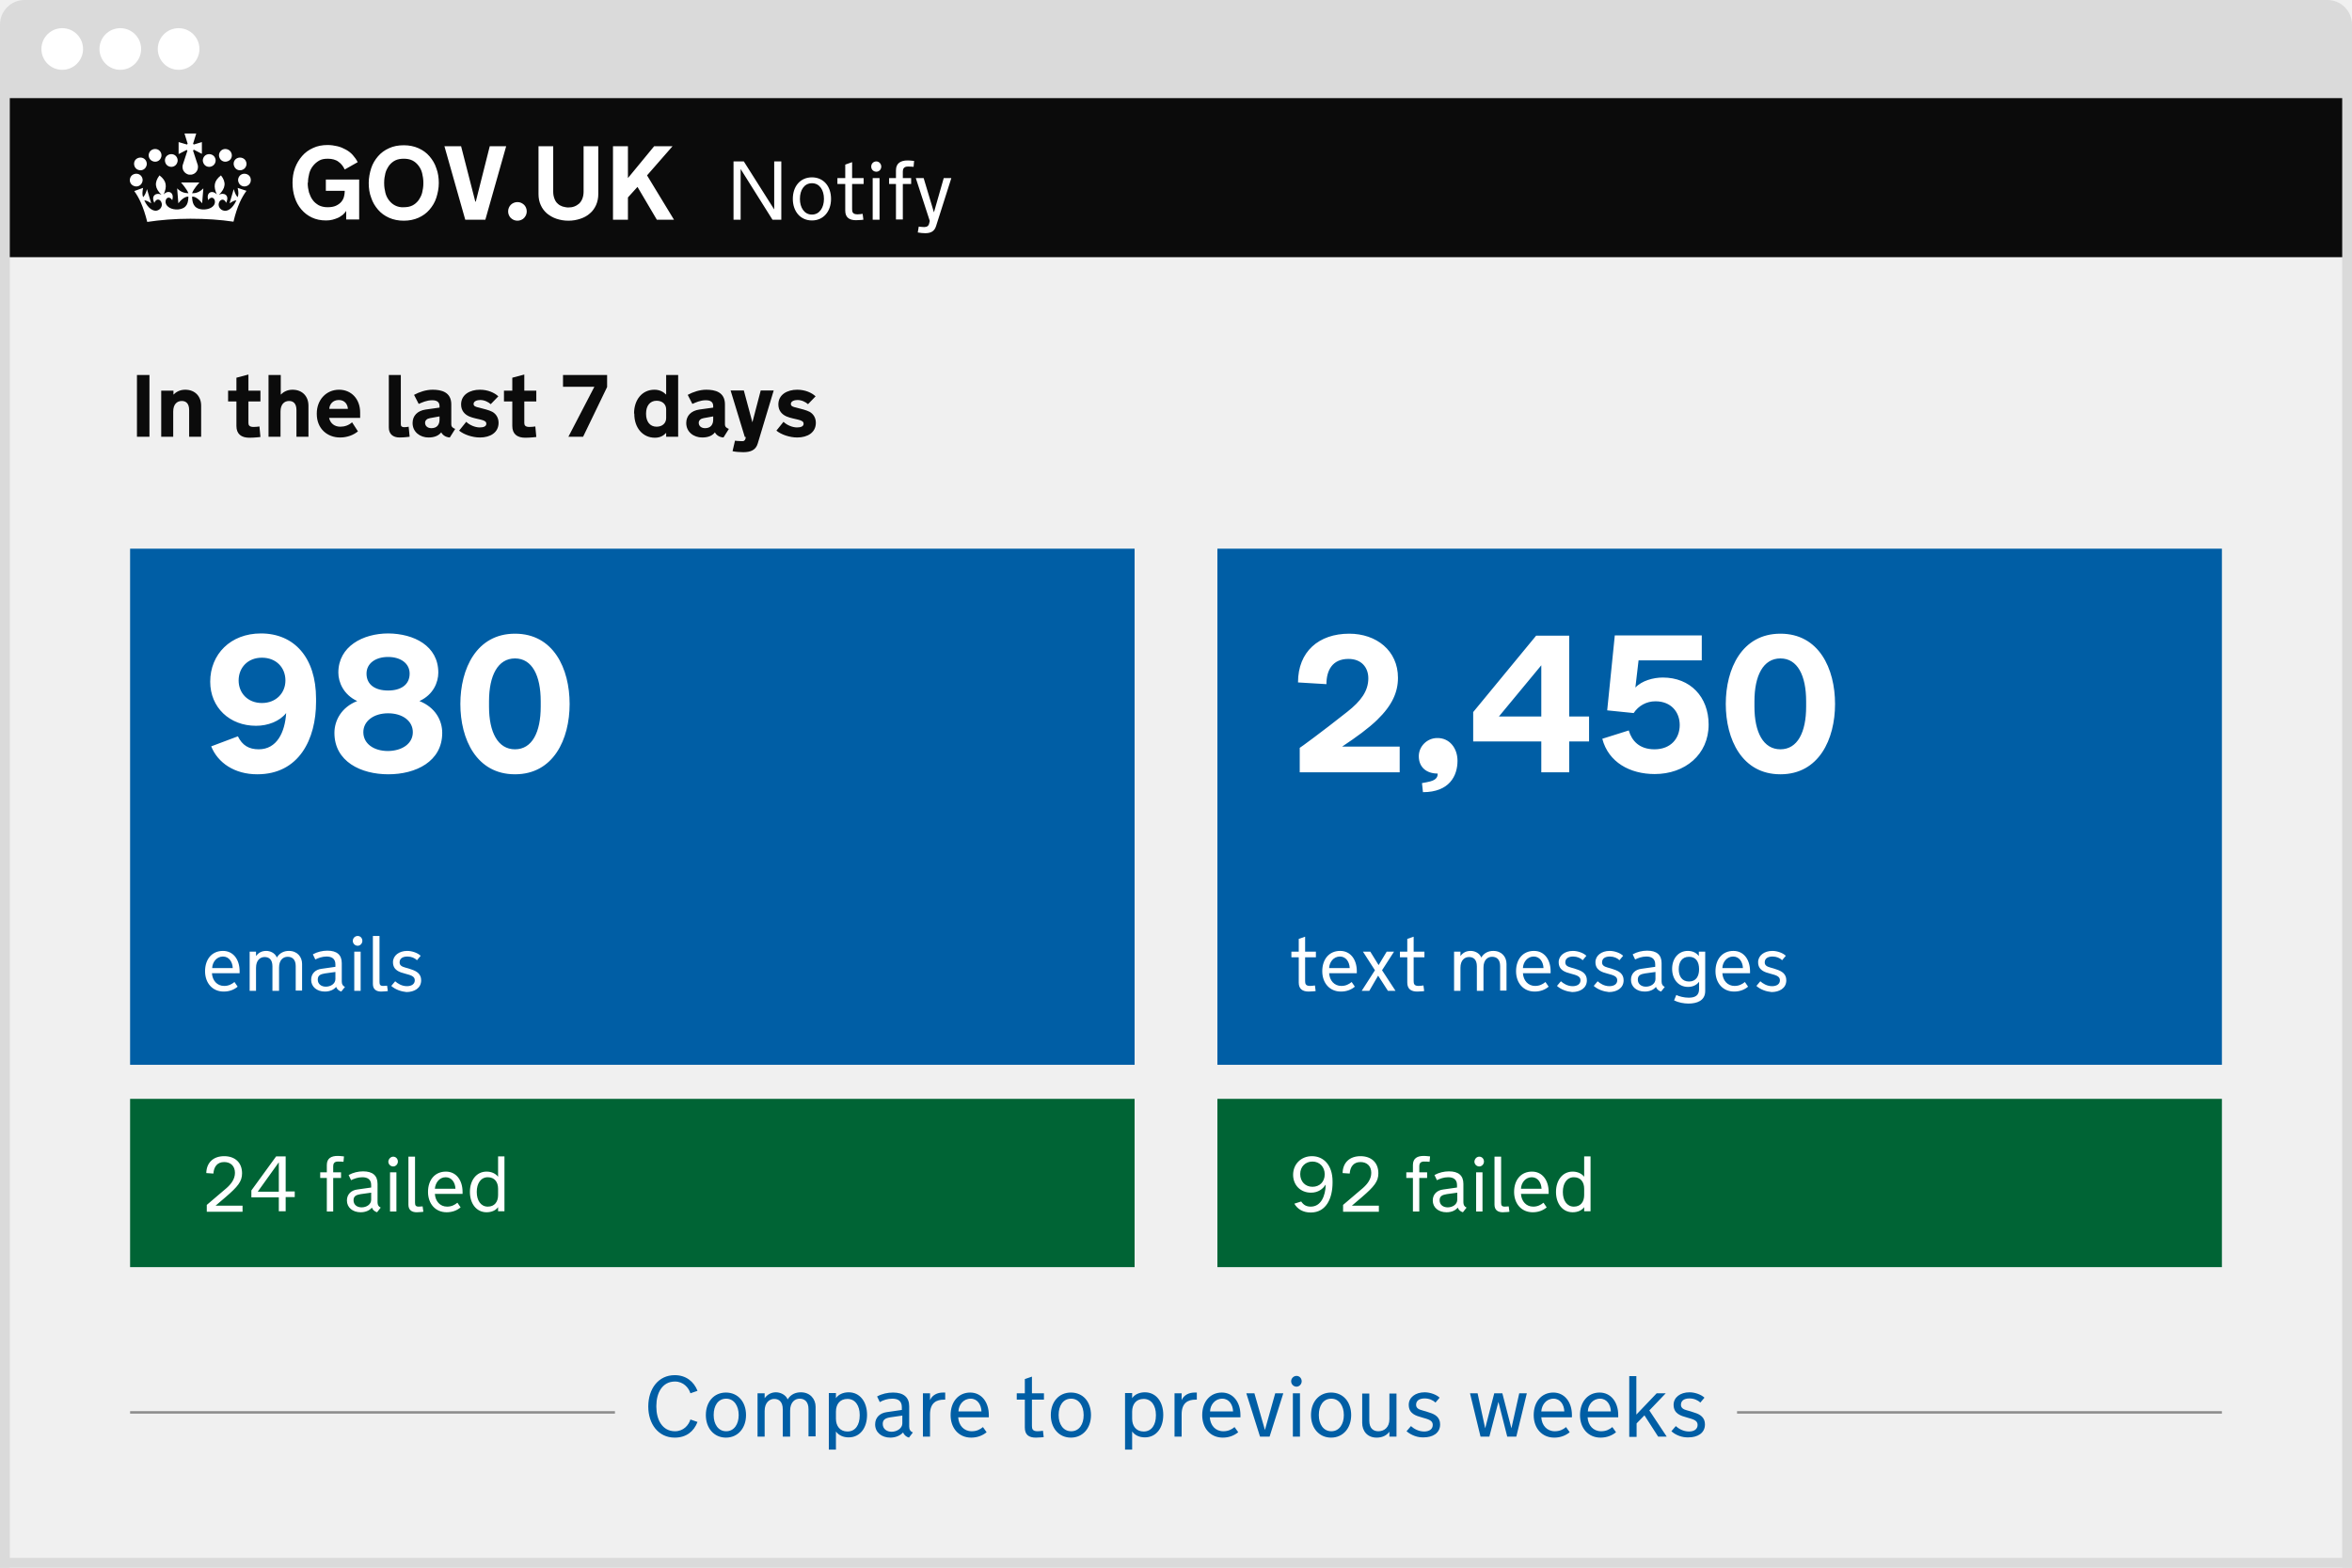
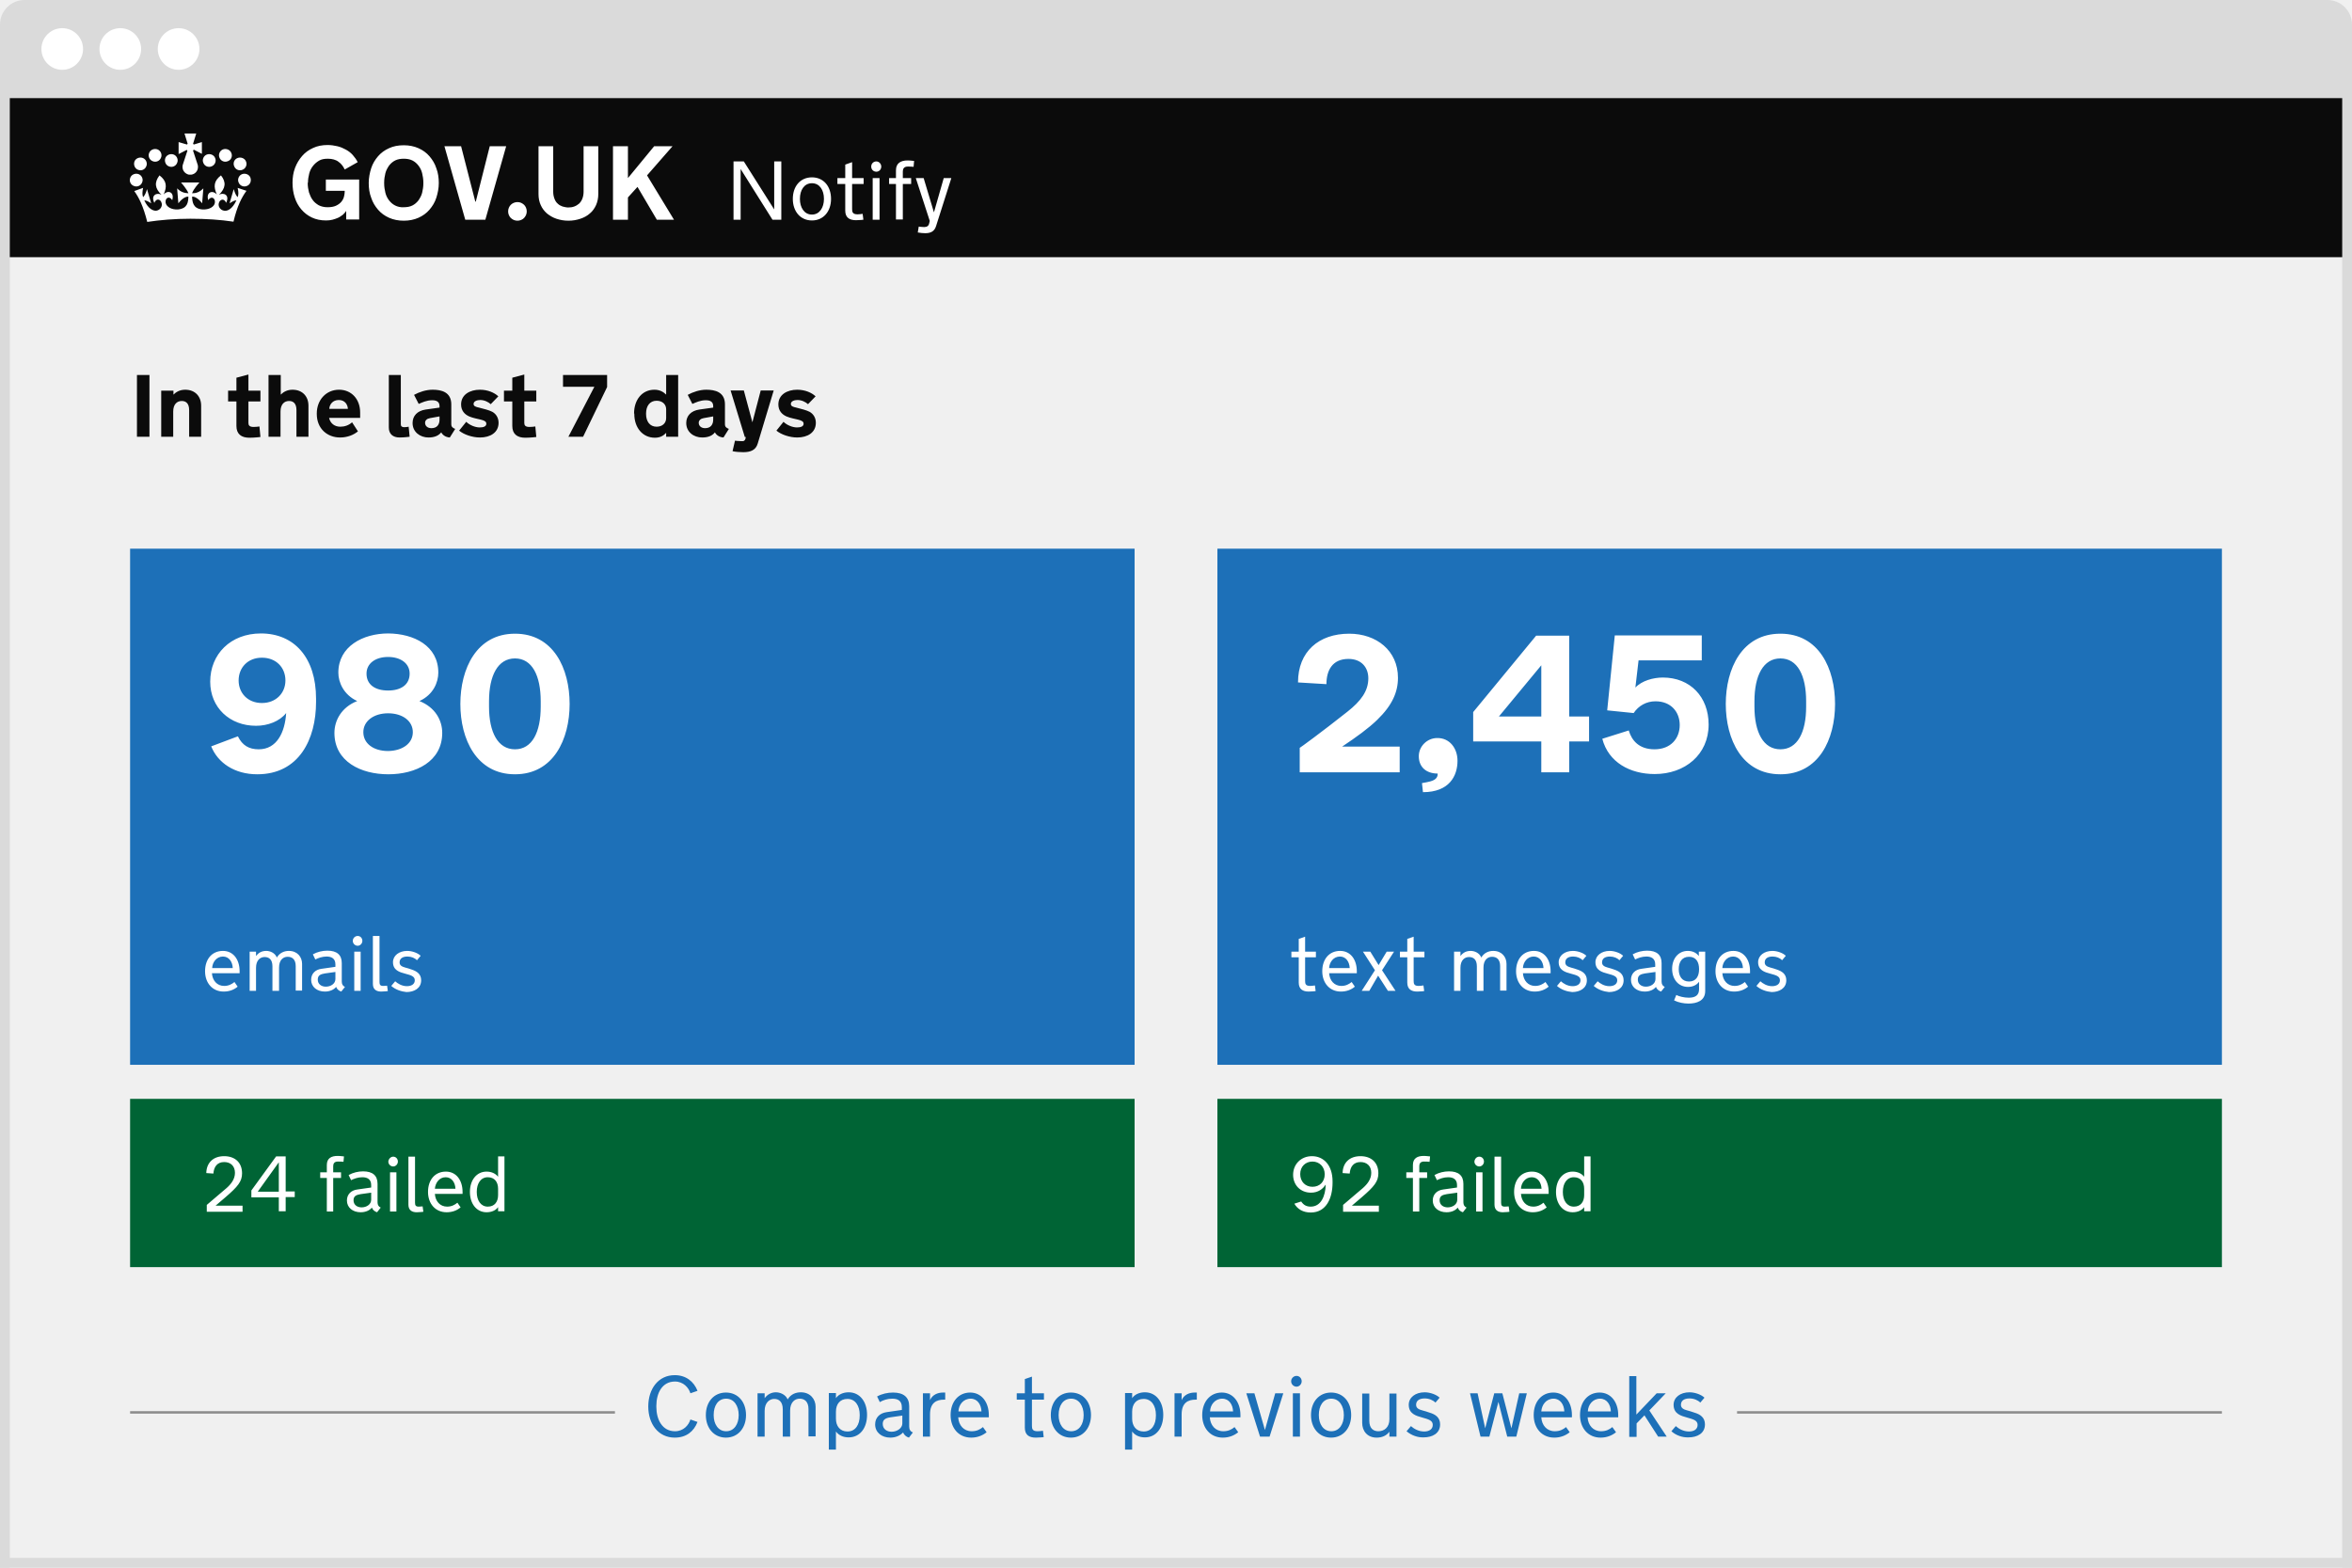
<svg xmlns="http://www.w3.org/2000/svg" id="Layer_1" viewBox="0 0 960 640">
-   <style>.st0{fill:#DADADA;} .st1{fill:#FFFFFF;} .st2{fill:#0B0B0B;} .st3{fill:#005EA5;} .st4{fill:#006435;} .st5{fill:none;stroke:#8C8C8C;stroke-miterlimit:10;}</style>
+   <style>.st0{fill:#DADADA;} .st1{fill:#FFFFFF;} .st2{fill:#0B0B0B;} .st3{fill:#1d70b8;} .st4{fill:#006435;} .st5{fill:none;stroke:#8C8C8C;stroke-miterlimit:10;}</style>
  <path class="st0" d="M0 40V10C0 4.5 4.5 0 10 0h940c5.5 0 10 4.5 10 10v30" />
  <circle class="st1" cx="25.4" cy="20" r="8.5" />
  <circle class="st1" cx="49.1" cy="20" r="8.5" />
  <circle class="st1" cx="72.9" cy="20" r="8.5" />
  <path class="st2" d="M1 40h958v65H1z" />
  <path class="st1" d="M267 59.7l-10.7 13v-13h-6.1v30h6.1v-9.1l3.9-4.3 7.9 13.4h7l-11-18.1 10.4-11.9zm-37.4 24.6c-.8-.3-1.4-.6-2-1.2-.6-.5-1-1.2-1.3-2-.3-.8-.5-1.7-.5-2.8V59.7h-6v19.5c0 1.7.3 3.2.9 4.5.6 1.4 1.5 2.5 2.5 3.4 1.1.9 2.4 1.7 3.9 2.2 1.5.5 3.1.8 4.9.8 1.8 0 3.4-.3 4.9-.8 1.5-.5 2.8-1.2 3.9-2.2 1.1-.9 1.9-2.1 2.5-3.4.6-1.4.9-2.9.9-4.5V59.7h-6v18.6c0 1.1-.2 2-.5 2.8-.3.8-.8 1.5-1.3 2-.6.5-1.2.9-2 1.2-.8.3-1.6.4-2.5.4-.7 0-1.5-.2-2.3-.4m-21.9 3.5c.2.5.5.9.8 1.2.3.3.8.6 1.2.8.5.2 1 .3 1.5.3s1-.1 1.5-.3c.5-.2.9-.5 1.2-.8.3-.3.6-.8.8-1.2.2-.5.3-1 .3-1.5s-.1-1-.3-1.5c-.2-.5-.5-.9-.8-1.2-.3-.3-.8-.6-1.2-.8-.5-.2-.9-.3-1.5-.3-.5 0-1 .1-1.5.3-.5.2-.9.5-1.2.8-.3.3-.6.7-.8 1.2-.2.5-.3.9-.3 1.5s.1 1 .3 1.5m-9.6 1.9l8.5-30h-6.7l-5.7 22.6h-.2l-5.8-22.6h-6.8l8.5 30zm-36.8-5.8c-1-.5-1.8-1.2-2.5-2.1-.7-.9-1.2-1.9-1.5-3.1-.3-1.2-.5-2.5-.5-3.9v-.2c0-1.4.2-2.7.5-3.9.3-1.2.9-2.2 1.5-3.1.7-.9 1.5-1.6 2.5-2.1s2.2-.7 3.5-.7c1.3 0 2.5.2 3.5.7 1 .5 1.8 1.2 2.5 2.1.7.9 1.2 1.9 1.5 3.1.3 1.2.5 2.5.5 3.9v.2c0 1.4-.2 2.7-.5 3.9-.3 1.2-.9 2.2-1.5 3.1-.7.9-1.5 1.6-2.5 2.1s-2.2.7-3.5.7c-1.3.1-2.5-.2-3.5-.7m-2.5-23.4c-1.8.8-3.3 1.9-4.5 3.3-1.2 1.4-2.2 3-2.8 4.9-.6 1.9-1 3.9-1 6 0 2.2.3 4.2 1 6 .6 1.9 1.6 3.5 2.8 4.9 1.2 1.4 2.7 2.5 4.5 3.3 1.8.8 3.8 1.2 6 1.2s4.2-.4 6-1.2c1.8-.8 3.3-1.9 4.5-3.3 1.2-1.4 2.2-3 2.8-4.9.6-1.9 1-3.9 1-6s-.3-4.2-1-6c-.6-1.9-1.6-3.5-2.8-4.9-1.2-1.4-2.7-2.5-4.5-3.3-1.8-.8-3.8-1.2-6-1.2-2.3 0-4.3.4-6 1.2m-33.1 14.1c0-1.3.2-2.5.5-3.7.3-1.2.8-2.2 1.5-3.1.7-.9 1.5-1.6 2.5-2.2 1-.6 2.2-.8 3.6-.8.9 0 1.7.1 2.4.3.7.2 1.4.5 1.9.9.6.4 1.1.9 1.5 1.4.4.5.8 1.1 1.1 1.8l5.3-3c-.5-1-1.2-2-2-2.9-.8-.9-1.7-1.6-2.8-2.2-1.1-.6-2.2-1.1-3.5-1.4-1.3-.3-2.6-.5-4-.5-2.2 0-4.2.4-5.9 1.2-1.8.8-3.3 1.9-4.5 3.3-1.2 1.4-2.2 3-2.9 4.9-.7 1.9-1 3.9-1 6 0 2.2.3 4.2.9 6 .6 1.9 1.5 3.5 2.7 4.9 1.2 1.4 2.6 2.5 4.3 3.3 1.7.8 3.6 1.2 5.8 1.2.9 0 1.8-.1 2.6-.3.8-.2 1.6-.5 2.3-.8.7-.3 1.3-.8 1.9-1.2.6-.5 1-1 1.4-1.6v3.5h5.3V73.3H133v4.6h7.7v.3c0 .6-.1 1.3-.3 2.1-.2.8-.6 1.5-1.1 2.1-.5.6-1.3 1.2-2.2 1.6-.9.4-2 .6-3.4.6s-2.6-.3-3.6-.8c-1-.6-1.9-1.3-2.5-2.2-.7-.9-1.1-2-1.5-3.1-.3-1.2-.5-2.4-.5-3.7v-.2zm-63.4-8.8c1.4.6 2.9-.1 3.4-1.4.6-1.3-.1-2.9-1.4-3.4-1.3-.5-2.9.1-3.4 1.4-.6 1.3.1 2.9 1.4 3.4m-6 3.5c1.4.6 2.9-.1 3.4-1.4.6-1.3-.1-2.9-1.4-3.4-1.3-.5-2.9.1-3.4 1.4-.5 1.3.1 2.9 1.4 3.4m-1.7 6.6c1.4.6 2.9-.1 3.4-1.4.6-1.3-.1-2.9-1.4-3.4-1.3-.5-2.9.1-3.4 1.4-.6 1.4.1 2.9 1.4 3.4m14.3-8c1.4.6 2.9-.1 3.4-1.4.6-1.3-.1-2.9-1.4-3.4-1.3-.5-2.9.1-3.4 1.4-.5 1.3.1 2.9 1.4 3.4M93 65.8c-1.4.6-2.9-.1-3.4-1.4-.6-1.3.1-2.9 1.4-3.4 1.3-.5 2.9.1 3.4 1.4.6 1.3 0 2.9-1.4 3.4m6 3.5c-1.4.6-2.9-.1-3.4-1.4-.6-1.3 0-2.9 1.4-3.4 1.3-.5 2.9.1 3.4 1.4.6 1.3-.1 2.9-1.4 3.4m1.8 6.6c-1.4.6-2.9-.1-3.4-1.4-.6-1.3.1-2.9 1.4-3.4 1.3-.5 2.9.1 3.4 1.4.5 1.4-.1 2.9-1.4 3.4m-14.4-8c-1.4.6-2.9-.1-3.4-1.4-.6-1.3.1-2.9 1.4-3.4 1.3-.5 2.9.1 3.4 1.4.6 1.3-.1 2.9-1.4 3.4m-7.3-6.8l3.3 1.7V58l-3.3 1-.3-.3 1.3-4.2h-4.8l1.3 4.2-.3.3-3.4-1v4.9l3.3-1.7.3.3-1.9 5.8c-.1.3-.1.6-.1.9 0 1.6 1.2 2.8 2.6 3.1h1c1.5-.2 2.7-1.5 2.7-3.1 0-.3 0-.6-.1-.9l-1.9-5.8c0-.1.2-.2.3-.4m-1.4 28.2c6.3 0 12.3.4 17.6 1.2 1.5-6.4 3.4-10 5.3-12.6L97 76.7c.4 1.8.4 2.7 0 3.8-.6-.6-1.1-1.6-1.6-3.3L93.7 83c1.1-.7 1.9-1.2 2.8-1.2-1.7 3.6-3.7 4.5-5.1 4.2-1.6-.3-2.4-1.8-2.1-3 .4-1.7 2.2-2.2 3-.2 1.6-3.3-1.1-4.3-2.9-3.3 2.7-2.7 3-5.1.8-7.9-3 2.3-3.1 4.6-1.7 7.8-1.8-2-4.5-.9-3.5 2.3 1.3-2 3-.7 2.7 1.1-.2 1.6-2.4 2.9-5.1 2.7-3.8-.3-4.1-3-4.2-5.2.9-.2 2.6.7 4.1 2.7l.5-6.1c-1.6 1.6-3 2-4.6 2 .5-1.7 3-4.4 3-4.4h-7.5s2.4 2.7 3 4.4c-1.6-.1-3-.4-4.6-2l.5 6.1c1.5-2 3.2-2.9 4.1-2.7-.1 2.2-.3 4.8-4.2 5.2-2.7.2-4.8-1.1-5.1-2.7-.3-1.9 1.4-3.1 2.7-1.1 1-3.3-1.8-4.3-3.5-2.3 1.4-3.2 1.3-5.5-1.7-7.8-2.2 2.9-1.9 5.3.8 7.9-1.8-1-4.5.1-2.9 3.3.8-2 2.6-1.6 3 .2.3 1.2-.5 2.7-2.1 3-1.3.2-3.4-.7-5-4.2.9 0 1.7.5 2.8 1.2L60 77.2c-.4 1.6-1 2.7-1.6 3.3-.4-1.2-.3-2 0-3.8L54.8 78c1.9 2.6 3.7 6.2 5.3 12.6 5.3-.8 11.2-1.3 17.6-1.3M302.3 69v20.7h-2.9V65.9h4.2L316 85.5V65.9h2.9v23.8h-3.6l-13-20.7zm36.9 12.2c0 5.1-3.1 8.8-7.8 8.8-4.7 0-7.8-3.7-7.8-8.8 0-5.2 3.1-8.8 7.8-8.8 4.7 0 7.8 3.6 7.8 8.8zm-2.9.1v-.2c0-3.4-1.7-6.3-4.9-6.3s-4.9 2.9-4.9 6.3v.2c0 3.3 1.7 6.3 4.9 6.3s4.9-3 4.9-6.3zm11.5 4.1c0 1.1.2 2.1 2.2 2.1.5 0 1.6-.1 2.1-.2l.3 2.4s-1.6.2-3 .2c-2.7 0-4.4-1.1-4.4-3.9V75.1h-3.2v-2.4h3.2v-5.5l2.8-1v6.5h4.7v2.4h-4.7v10.3zm9.9-19.5c1.1 0 2 1 2 2.1 0 1.2-.9 2.1-2 2.1-1.2 0-2.1-.9-2.1-2.1 0-1.2.9-2.1 2.1-2.1zm1.3 23.8h-2.8v-17h2.8v17zm9.5-17h3.4v2.4h-3.4v14.5h-2.8V75.1h-2.8v-2.4h2.8v-3.2c0-2.9 2-4 4.7-4 1.4 0 2.3.2 2.7.2l-.2 2.4c-.6-.1-1.9-.1-2.4-.1-1.6 0-2 1-2 2v2.7zm5.3 0h3.2l4.2 14 4-14h3.1l-6.2 19.5c-.7 2.4-2.4 3-4.5 3-.9 0-1.9-.1-3-.3l.4-2.4s1.2.2 2.2.2c1.2 0 1.9-.5 2.1-1.7l.2-.8-5.7-17.5z" />
  <path class="st3" d="M53.1 224h410v210.7h-410zm443.8 0h410v210.7h-410z" />
  <path class="st4" d="M53.1 448.6h410v68.7h-410zm443.8 0h410v68.7h-410z" />
  <path class="st1" d="M129 286.6c0 15.1-6.9 29.5-24 29.5-9.3 0-16.1-4.7-18.8-11.4l10.9-4.1c1.8 3.7 4.5 5.3 8.5 5.3 7.4 0 10.7-6.9 11.2-14.8-2.7 3.4-7.5 5.2-12.3 5.2-10.8 0-18.7-7.5-18.7-18 0-11.2 8.3-19.7 20.7-19.7 13.6 0 22.5 9.9 22.5 26.6v1.4zm-22.1-18.1c-5.8 0-9.5 4.1-9.5 9.3 0 5.1 3.7 9.2 9.5 9.2s9.6-4.1 9.6-9.2c0-5.3-3.8-9.3-9.6-9.3zm72 6.1c0 3.9-2 9-7.7 11.6 6.5 2.6 9.3 7.9 9.3 13 0 11.7-10.8 16.9-22 16.9s-22-5.2-22-16.9c0-5.1 2.9-10.5 9.3-13-5.6-2.6-7.7-7.7-7.7-11.6 0-10.7 10-16 20.4-16 10.4.1 20.4 5 20.4 16zm-10.4 24.3c0-4.5-4.1-7.7-10.1-7.7-5.9 0-10.1 3.2-10.1 7.7 0 4.6 4.1 7.7 10.1 7.7 5.9-.1 10.1-3.1 10.1-7.7zm-1.3-23.9c0-4.2-3.7-6.8-8.8-6.8s-8.8 2.6-8.8 6.8c0 4.5 3.5 6.9 8.8 6.9 5.3 0 8.8-2.4 8.8-6.9zm65.3 12.4c0 14.4-6.6 28.7-22.3 28.7-15.7 0-22.3-14.3-22.3-28.7s6.6-28.7 22.3-28.7c15.7 0 22.3 14.2 22.3 28.7zm-11.8 1.1v-2.2c0-10.5-3.5-17.5-10.5-17.5s-10.6 7-10.6 17.5v2.2c0 10.4 3.6 17.4 10.6 17.4s10.5-7 10.5-17.4zm309.8 26.8v-10c0 .1 8.8-6.3 19.4-14.7 5.6-4.4 8.6-8.5 8.6-13.7 0-4.4-2.8-7.9-8.1-7.9-6.6 0-9 4.7-9 10.3l-11.6-.7c0-12.6 8.5-19.9 20.9-19.9 11.1 0 19.9 6.9 19.9 18 0 5.8-2.3 11.2-8.5 17.2-3.5 3.4-8.3 6.9-14.3 10.9h23.5v10.5h-40.8zm64.4-4.7c0 6.1-3.3 12.8-14.1 12.8l-.4-3.7c1.4-.2 2.5-.5 3.4-.7 2.6-.7 3-2 3-3v-.2c-4.6 0-7.7-2.6-7.7-7.1 0-4 3.4-7.4 7.5-7.4 5-.1 8.3 4.1 8.3 9.3zm34.2 4.7v-12.6h-27.8v-12l25.7-31.2h13.5v33h8.1v10.2h-8.1v12.6h-11.4zm0-22.8v-20.9l-17.3 20.9h17.3zM656 290l3.1-30.6h35.5v10.2h-25.8l-1.3 11.1c2.6-2.8 7.3-4.1 11.2-4.1 11.2 0 18.7 7.9 18.7 19.2 0 12.3-9.7 20.2-22 20.2-10.1 0-18.9-4.8-21.4-14.4l10.8-3.4c1.2 4.1 4.2 7.7 10.5 7.7 6.7 0 10.3-4.5 10.3-9.9 0-5.3-3.5-9.7-9.9-9.7-3.7 0-6.9 1.8-8.9 4.8L656 290zm93-2.6c0 14.4-6.6 28.7-22.3 28.7-15.7 0-22.3-14.3-22.3-28.7s6.6-28.7 22.3-28.7c15.7 0 22.3 14.2 22.3 28.7zm-11.8 1.1v-2.2c0-10.5-3.5-17.5-10.5-17.5s-10.6 7-10.6 17.5v2.2c0 10.4 3.6 17.4 10.6 17.4s10.5-7 10.5-17.4zM86.5 397.3c.2 3 2.1 5.2 5 5.2 1.8 0 3.1-.7 4.2-1.6l1.3 1.9c-1.4 1.2-3.3 2-5.7 2-4.6 0-7.6-3.5-7.6-8.3 0-4.9 2.8-8.3 7.3-8.3 4.2 0 6.8 3.5 6.8 8.3v.8H86.5zm.1-2.1H95c-.1-2.5-1.5-4.7-4-4.7-2.6 0-4.3 2.3-4.4 4.7zm27.2 9.3h-2.6v-10c0-2.8-1.4-3.8-3.2-3.8-1.8 0-3.5 1.3-3.5 4.4v9.4h-2.6v-16h2.6v1.8c1.1-1.5 2.5-2.1 4.2-2.1 1.4 0 3.5.7 4.3 2.7 1.2-2 3.1-2.7 4.9-2.7 3.5 0 5.4 2.5 5.4 5.3v10.9h-2.6v-10c0-2.8-1.5-3.8-3.3-3.8-1.8 0-3.5 1.3-3.5 4.4v9.5zm18.8.3c-3.2 0-5.6-1.9-5.6-4.8 0-2.5 1.7-4.2 4.3-4.5l5.6-.8v-1c0-2.4-1.6-3.2-3.6-3.2-1.8 0-3.4.6-4.6 1.2l-1-2.1c1.8-1 3.9-1.5 5.9-1.5 3.9 0 5.9 1.7 5.9 5.1v7.5c0 1.1.4 1.8 1.3 2.2l-1.5 1.9c-1-.3-1.8-1-2.1-1.9-.9 1.1-2.5 1.9-4.6 1.9zm0-7.4c-1.8.3-2.9.8-2.9 2.5 0 1.9 1.5 2.9 3.3 2.9 2 0 3.9-1.2 3.9-3.1v-2.9l-4.3.6zm13.4-15.3c1.1 0 1.9.9 1.9 2s-.9 2-1.9 2c-1.1 0-2-.9-2-2s.9-2 2-2zm1.2 22.4h-2.6v-16h2.6v16zm5.1-22.4h2.6v18.8c0 1.1.3 1.6 1.5 1.6.7 0 1.2-.1 1.6-.1l.3 2.2s-1.5.2-2.7.2c-1.9 0-3.4-.8-3.4-3.1v-19.6zm7.4 20.4l1.6-1.9c1 .9 2.7 2 4.8 2 1.8 0 3.2-.8 3.2-2.4 0-1.7-1.7-2.1-3.9-2.7-2.3-.6-5-1.4-5-4.7 0-2.7 2.5-4.6 5.8-4.6 2.1 0 4.4.9 5.5 2l-1.5 1.8c-.9-.9-2.3-1.5-3.9-1.5-2.1 0-3.2.9-3.2 2.4 0 1.2.9 1.7 2.3 2.1.8.2 1.8.5 2.6.8 2.1.7 3.9 1.8 3.9 4.4 0 3.3-2.9 4.8-6 4.8-2-.2-4.4-.9-6.2-2.5z" />
  <path class="st2" d="M55.9 153.1H61v25.2h-5.1v-25.2zm10 6.4h4.9v1.6c1-1 2.5-2 4.8-2 4.1 0 6.5 2.8 6.5 6.5v12.7h-4.9v-10.9c0-2.7-1.3-3.7-3-3.7-2 0-3.5 1.4-3.5 4.3v10.3h-4.9v-18.8zm35.5 13.2c0 .9.4 1.6 2.1 1.6.7 0 1.9-.1 2.4-.2l.4 4.3s-2.4.3-4.5.3c-3.3 0-5.3-1.5-5.3-4.8v-10h-3.4v-4.4h3.4v-5.3l4.9-1.3v6.6h4.9v4.4h-4.9v8.8zm8.3-19.6h4.9v8c1-1 2.5-2 4.8-2 4.1 0 6.5 2.8 6.5 6.5v12.7H121v-10.9c0-2.7-1.3-3.7-3-3.7-2 0-3.5 1.4-3.5 4.3v10.3h-4.9v-25.2zm24.6 17.4c.5 2.4 2.3 3.7 4.6 3.7 1.8 0 3.5-.6 4.8-1.8l2.4 3.7c-1.7 1.4-4.2 2.5-7.3 2.5-5.2 0-9.5-3.6-9.5-9.6v-.2c0-5.5 3.8-9.7 9.1-9.7 5 0 8.6 3.8 8.6 9.3v2.2h-12.7zm.1-3.6h7.6c-.1-1.7-1.2-3.6-3.7-3.6-2.6 0-3.8 1.9-3.9 3.6zm24.3-13.8h4.9v20.1c0 .8.4 1.2 1.4 1.2.6 0 1.3-.1 1.8-.2l.4 4.1s-2.3.3-4.1.3c-2.7 0-4.4-1.4-4.4-4.1v-21.4zm16.2 25.5c-3.4 0-6.5-2.2-6.5-5.9 0-3 2-5 5.3-5.5l5.7-.8v-.6c0-1.7-1.1-2.4-3-2.4-2.3 0-4.1.9-5.5 1.5l-1.9-3.7c2.2-1.2 4.9-2.1 7.6-2.1 3.5 0 7.6.9 7.6 6v8.1c0 1.1.6 1.5 1.6 1.9l-2.2 3.5c-1.8-.1-3-1.1-3.5-2.1-1.2 1.5-3 2.1-5.2 2.1zm.6-7.9c-1.2.2-2 .9-2 1.9 0 1.2.9 2.2 2.6 2.2 2.3 0 3.3-1.5 3.3-3.5V170l-3.9.7zm14.8 1.5c1.3 1.3 3.6 2.3 5.5 2.3 1.5 0 2.7-.4 2.7-1.5 0-.9-.7-1.3-2.3-1.7-1.1-.3-3.1-.6-4.7-1.3-1.8-.8-3.3-2.3-3.3-4.9 0-4 3.6-6 7.7-6 3.2 0 5.9 1.2 7.5 2.7l-3.1 3.2c-1-.9-2.6-1.7-4.3-1.7-1.3 0-2.7.5-2.7 1.6 0 .9.8 1.2 2.2 1.5 2.3.6 4 1 5.4 1.7 1.5.8 2.6 2.4 2.6 4.5 0 4-3.4 6-7.6 6-3.1 0-6.6-1.2-8.5-2.8l2.9-3.6zm23.7.5c0 .9.4 1.6 2.1 1.6.7 0 1.9-.1 2.4-.2l.4 4.3s-2.4.3-4.5.3c-3.3 0-5.3-1.5-5.3-4.8v-10h-3.4v-4.4h3.4v-5.3l4.9-1.3v6.6h4.9v4.4H214v8.8zm28.6-14.8h-12.8v-4.8h18v4.9l-9.8 20.3h-6l10.6-20.4zm16.2 10.9c0-5.6 3.3-9.7 8.3-9.7 2.2 0 3.7.9 4.8 2v-8h4.9v25.2h-4.9v-1.6c-1 1.1-2.4 2-4.6 2-5 0-8.4-4.1-8.4-9.7v-.2zm13.1-1.7c0-2-1.5-3.5-3.9-3.5-2.8 0-4.3 2.2-4.3 5.2v.2c0 3 1.5 5.2 4.3 5.2 2.4 0 3.9-1.5 3.9-3.5v-3.6zm14.7 11.5c-3.4 0-6.5-2.2-6.5-5.9 0-3 2-5 5.3-5.5l5.7-.8v-.6c0-1.7-1.1-2.4-3-2.4-2.3 0-4.1.9-5.5 1.5l-1.9-3.7c2.2-1.2 4.9-2.1 7.6-2.1 3.5 0 7.6.9 7.6 6v8.1c0 1.1.6 1.5 1.6 1.9l-2.2 3.5c-1.8-.1-3-1.1-3.5-2.1-1.1 1.5-3 2.1-5.2 2.1zm.6-7.9c-1.2.2-2 .9-2 1.9 0 1.2.9 2.2 2.6 2.2 2.3 0 3.3-1.5 3.3-3.5V170l-3.9.7zm17.1 8.3l.1-.6h-.4l-5.8-19h5.4l3.5 13 3.4-13h5.3l-6.5 21.6c-.8 2.8-3 3.6-5.9 3.6-1.2 0-3.1-.1-4.4-.4l1-4.3s1.3.2 2.6.2c1.1.1 1.5-.3 1.7-1.1zm15.5-6.8c1.3 1.3 3.6 2.3 5.5 2.3 1.5 0 2.7-.4 2.7-1.5 0-.9-.7-1.3-2.3-1.7-1.1-.3-3.1-.6-4.7-1.3-1.8-.8-3.3-2.3-3.3-4.9 0-4 3.6-6 7.7-6 3.2 0 5.9 1.2 7.5 2.7l-3.1 3.2c-1-.9-2.6-1.7-4.3-1.7-1.3 0-2.7.5-2.7 1.6 0 .9.8 1.2 2.2 1.5 2.3.6 4 1 5.4 1.7 1.5.8 2.6 2.4 2.6 4.5 0 4-3.4 6-7.6 6-3.1 0-6.6-1.2-8.5-2.8l2.9-3.6z" />
  <path class="st1" d="M532.7 400.5c0 1.1.2 2 2 2 .5 0 1.5-.1 2-.2l.3 2.3s-1.5.2-2.8.2c-2.5 0-4.1-1-4.1-3.7v-10.3h-3v-2.3h3v-5.2l2.6-.9v6.1h4.4v2.3h-4.4v9.7zm9.8-3.2c.2 3 2.1 5.2 5 5.2 1.8 0 3.1-.7 4.2-1.6l1.3 1.9c-1.4 1.2-3.3 2-5.7 2-4.6 0-7.6-3.5-7.6-8.3 0-4.9 2.8-8.3 7.3-8.3 4.2 0 6.8 3.5 6.8 8.3v.8h-11.3zm0-2.1h8.4c-.1-2.5-1.5-4.7-4-4.7-2.6 0-4.3 2.3-4.4 4.7zm18.7.9l-4.9-7.6h3l3.4 5.5 3.3-5.5h3l-4.9 7.6 5.5 8.4h-3.1l-4-6.2-3.6 6.2h-3.1l5.4-8.4zm15.8 4.4c0 1.1.2 2 2 2 .5 0 1.5-.1 2-.2l.3 2.3s-1.5.2-2.8.2c-2.5 0-4.1-1-4.1-3.7v-10.3h-3v-2.3h3v-5.2l2.6-.9v6.1h4.4v2.3H577v9.7zm28.4 4h-2.6v-10c0-2.8-1.4-3.8-3.2-3.8-1.8 0-3.5 1.3-3.5 4.4v9.4h-2.6v-16h2.6v1.8c1.1-1.5 2.5-2.1 4.2-2.1 1.4 0 3.5.7 4.3 2.7 1.2-2 3.1-2.7 4.9-2.7 3.5 0 5.4 2.5 5.4 5.3v10.9h-2.6v-10c0-2.8-1.5-3.8-3.3-3.8-1.8 0-3.5 1.3-3.5 4.4v9.5zm16.2-7.2c.2 3 2.1 5.2 5 5.2 1.8 0 3.1-.7 4.2-1.6l1.3 1.9c-1.4 1.2-3.3 2-5.7 2-4.6 0-7.6-3.5-7.6-8.3 0-4.9 2.8-8.3 7.3-8.3 4.2 0 6.8 3.5 6.8 8.3v.8h-11.3zm0-2.1h8.4c-.1-2.5-1.5-4.7-4-4.7-2.6 0-4.3 2.3-4.4 4.7zm13.9 7.3l1.6-1.9c1 .9 2.7 2 4.8 2 1.8 0 3.2-.8 3.2-2.4 0-1.7-1.7-2.1-3.9-2.7-2.3-.6-5-1.4-5-4.7 0-2.7 2.5-4.6 5.8-4.6 2.1 0 4.4.9 5.5 2L646 392c-.9-.9-2.3-1.5-3.9-1.5-2.1 0-3.2.9-3.2 2.4 0 1.2.9 1.7 2.3 2.1.8.2 1.8.5 2.6.8 2.1.7 3.9 1.8 3.9 4.4 0 3.3-2.9 4.8-6 4.8-2.1-.2-4.4-.9-6.2-2.5zm15 0l1.6-1.9c1 .9 2.7 2 4.8 2 1.8 0 3.2-.8 3.2-2.4 0-1.7-1.7-2.1-3.9-2.7-2.3-.6-5-1.4-5-4.7 0-2.7 2.5-4.6 5.8-4.6 2.1 0 4.4.9 5.5 2L661 392c-.9-.9-2.3-1.5-3.9-1.5-2.1 0-3.2.9-3.2 2.4 0 1.2.9 1.7 2.3 2.1.8.2 1.8.5 2.6.8 2.1.7 3.9 1.8 3.9 4.4 0 3.3-2.9 4.8-6 4.8-2-.2-4.4-.9-6.2-2.5zm20.8 2.3c-3.2 0-5.6-1.9-5.6-4.8 0-2.5 1.7-4.2 4.3-4.5l5.6-.8v-1c0-2.4-1.6-3.2-3.6-3.2-1.8 0-3.4.6-4.6 1.2l-1-2.1c1.8-1 3.9-1.5 5.9-1.5 3.9 0 5.9 1.7 5.9 5.1v7.5c0 1.1.4 1.8 1.3 2.2l-1.5 1.9c-1-.3-1.8-1-2.1-1.9-.9 1.1-2.4 1.9-4.6 1.9zm.1-7.4c-1.8.3-2.9.8-2.9 2.5 0 1.9 1.5 2.9 3.3 2.9 2 0 3.9-1.2 3.9-3.1v-2.9l-4.3.6zm17.5-9.2c1.7 0 3.4.6 4.5 2.1v-1.8h2.6v16.1c0 4-3.5 5.1-6.8 5.1-1.9 0-4.1-.4-5.9-1.3l.9-2.2c1.2.6 3.2 1.1 5.1 1.1 2.7 0 4.2-1 4.2-3.5v-3c-1.1 1.5-2.8 2.1-4.5 2.1-4 0-6.5-3.2-6.5-7.4 0-4.1 2.5-7.3 6.4-7.3zm4.6 7.4c0-2.8-1.2-5-4.1-5-2.9 0-4.2 2.2-4.2 5v.1c0 2.8 1.3 5 4.2 5 2.9 0 4.1-2.2 4.1-5v-.1zm9.5 1.7c.2 3 2.1 5.2 5 5.2 1.8 0 3.1-.7 4.2-1.6l1.3 1.9c-1.4 1.2-3.3 2-5.7 2-4.6 0-7.6-3.5-7.6-8.3 0-4.9 2.8-8.3 7.3-8.3 4.2 0 6.8 3.5 6.8 8.3v.8H703zm0-2.1h8.4c-.1-2.5-1.5-4.7-4-4.7-2.6 0-4.3 2.3-4.4 4.7zm13.9 7.3l1.6-1.9c1 .9 2.7 2 4.8 2 1.8 0 3.2-.8 3.2-2.4 0-1.7-1.7-2.1-3.9-2.7-2.3-.6-5-1.4-5-4.7 0-2.7 2.5-4.6 5.8-4.6 2.1 0 4.4.9 5.5 2l-1.5 1.8c-.9-.9-2.3-1.5-3.9-1.5-2.1 0-3.2.9-3.2 2.4 0 1.2.9 1.7 2.3 2.1.8.2 1.8.5 2.6.8 2.1.7 3.9 1.8 3.9 4.4 0 3.3-2.9 4.8-6 4.8-2.1-.2-4.4-.9-6.2-2.5zM84.4 494.6v-2.7c1.7-1.5 6.4-5.4 8.1-6.9 1.8-1.6 3.4-3.6 3.4-6.2 0-2.8-1.8-4.4-4.4-4.4-2.8 0-4.2 1.9-4.4 4.7l-2.9-.2c.1-4.4 3-6.9 7.3-6.9 4.4 0 7.3 2.6 7.3 7 0 3.3-1.7 5.4-6.7 9.7l-4.1 3.5h11v2.5H84.4zm29.4 0v-5.8h-11.2V486l10.1-13.9h3.9v14.3h3.7v2.3h-3.7v5.8h-2.8zm0-8.1v-12l-8.6 12h8.6zm22.2-7.9h3.2v2.3H136v13.7h-2.6v-13.7h-2.7v-2.3h2.7v-3c0-2.8 1.9-3.7 4.4-3.7 1.3 0 2.1.2 2.6.2l-.2 2.2c-.6-.1-1.8-.1-2.3-.1-1.5 0-1.9.9-1.9 1.9v2.5zm11.2 16.3c-3.2 0-5.6-1.9-5.6-4.8 0-2.5 1.7-4.2 4.3-4.5l5.6-.8v-1c0-2.4-1.6-3.2-3.6-3.2-1.8 0-3.4.6-4.6 1.2l-1-2.1c1.8-1 3.9-1.5 5.9-1.5 3.9 0 5.9 1.7 5.9 5.1v7.5c0 1.1.4 1.8 1.3 2.2l-1.5 1.9c-1-.3-1.8-1-2.1-1.9-.9 1.1-2.5 1.9-4.6 1.9zm0-7.4c-1.8.3-2.9.8-2.9 2.5 0 1.9 1.5 2.9 3.3 2.9 2 0 3.9-1.2 3.9-3.1v-2.9l-4.3.6zm13.3-15.3c1.1 0 1.9.9 1.9 2s-.9 2-1.9 2c-1.1 0-2-.9-2-2 .1-1.1 1-2 2-2zm1.3 22.4h-2.6v-16h2.6v16zm5-22.4h2.6V491c0 1.1.3 1.6 1.5 1.6.7 0 1.2-.1 1.6-.1l.3 2.2s-1.5.2-2.7.2c-1.9 0-3.4-.8-3.4-3.1v-19.6zm10.7 15.2c.2 3 2.1 5.2 5 5.2 1.8 0 3.1-.7 4.2-1.6l1.3 1.9c-1.4 1.2-3.3 2-5.7 2-4.6 0-7.6-3.5-7.6-8.3 0-4.9 2.8-8.3 7.3-8.3 4.2 0 6.8 3.5 6.8 8.3v.8h-11.3zm0-2.1h8.4c-.1-2.5-1.5-4.7-4-4.7-2.6 0-4.2 2.3-4.4 4.7zm25.8 7.5c-.9 1.3-2.6 2.1-4.7 2.1-4.1 0-6.8-3.5-6.8-8.3 0-4.8 2.7-8.3 6.8-8.3 2 0 3.7.8 4.7 2.1v-8.3h2.6v22.4h-2.6v-1.7zm-8.7-6.1c0 3.3 1.6 5.9 4.5 5.9 2.8 0 4.2-2 4.2-4.7v-2.6c0-2.7-1.4-4.7-4.2-4.7-2.9 0-4.5 2.6-4.5 5.9v.2z" />
  <path class="st3" d="M275.4 561.4c4.6 0 7.8 2.6 9.3 6.4l-2.9 1c-.7-2.3-2.9-4.8-6.3-4.8-5.2 0-7.6 4.7-7.6 9.9v.5c0 5.1 2.4 9.9 7.6 9.9 3.5 0 5.6-2.5 6.3-4.8l2.9 1c-1.5 3.9-4.6 6.4-9.3 6.4-6.7 0-10.8-5.6-10.8-12.7 0-7.2 4.1-12.8 10.8-12.8zm29.1 16.3c0 5.3-3.3 9.2-8.2 9.2-4.9 0-8.2-3.9-8.2-9.2 0-5.4 3.3-9.2 8.2-9.2 4.9 0 8.2 3.8 8.2 9.2zm-3 .1v-.2c0-3.5-1.8-6.6-5.1-6.6-3.4 0-5.1 3-5.1 6.6v.2c0 3.5 1.8 6.5 5.1 6.5s5.1-3 5.1-6.5zm20.9 8.7h-2.9v-11.1c0-3.2-1.6-4.3-3.5-4.3s-3.9 1.5-3.9 4.9v10.5h-2.9v-17.7h2.9v2c1.2-1.6 2.8-2.4 4.6-2.4 1.6 0 3.9.8 4.8 2.9 1.3-2.2 3.4-2.9 5.4-2.9 3.8 0 6 2.8 6 5.9v12.1H330v-11.1c0-3.2-1.7-4.3-3.6-4.3-2 0-3.9 1.5-3.9 4.9v10.6zm18.8-17.7v2c1-1.5 2.9-2.4 5.2-2.4 4.6 0 7.5 3.9 7.5 9.2 0 5.4-2.9 9.2-7.5 9.2-2.3 0-4.1-.9-5.2-2.4v7.4h-2.9v-23.1h2.9zm9.7 8.8c0-3.7-1.8-6.5-5-6.5-3.1 0-4.7 2.2-4.7 5.2v2.9c0 2.9 1.6 5.2 4.7 5.2 3.3 0 5-2.8 5-6.5v-.3zm12.5 9.3c-3.5 0-6.2-2.1-6.2-5.4 0-2.8 1.9-4.6 4.7-5l6.2-.9v-1.1c0-2.7-1.7-3.5-3.9-3.5-2 0-3.7.6-5.1 1.4l-1.1-2.3c2-1.1 4.3-1.6 6.5-1.6 4.3 0 6.6 1.9 6.6 5.6v8.3c0 1.2.5 2 1.5 2.4l-1.6 2.1c-1.1-.3-2-1.1-2.4-2.1-1 1.1-2.8 2.1-5.2 2.1zm.1-8.3c-2 .3-3.2.9-3.2 2.7 0 2.1 1.7 3.2 3.6 3.2 2.2 0 4.4-1.4 4.4-3.4v-3.2l-4.8.7zm22.3-7.2h-.5c-3 0-5.7 1.2-5.7 6v9.1h-2.9v-17.7h2.9v2.8c.9-2.1 3-3.1 5.3-3.1h.9v2.9zm5.3 7.2c.2 3.3 2.3 5.7 5.5 5.7 2 0 3.4-.7 4.6-1.7l1.5 2.1c-1.6 1.3-3.7 2.2-6.3 2.2-5.1 0-8.4-3.9-8.4-9.2 0-5.4 3.2-9.2 8-9.2 4.6 0 7.6 3.9 7.6 9.2v.9h-12.5zm.1-2.4h9.4c-.1-2.7-1.6-5.2-4.4-5.2-3 0-4.9 2.5-5 5.2zm30 5.9c0 1.2.2 2.2 2.3 2.2.5 0 1.7-.1 2.2-.2l.3 2.6s-1.7.2-3.2.2c-2.8 0-4.5-1.1-4.5-4.1v-11.4H415v-2.6h3.3V563l2.9-1v6.8h4.9v2.6h-4.9v10.7zm24.1-4.4c0 5.3-3.3 9.2-8.2 9.2-4.9 0-8.2-3.9-8.2-9.2 0-5.4 3.3-9.2 8.2-9.2 5 0 8.2 3.8 8.2 9.2zm-3 .1v-.2c0-3.5-1.8-6.6-5.1-6.6-3.4 0-5.1 3-5.1 6.6v.2c0 3.5 1.8 6.5 5.1 6.5 3.4 0 5.1-3 5.1-6.5zm19.8-9v2c1-1.5 2.9-2.4 5.2-2.4 4.6 0 7.5 3.9 7.5 9.2 0 5.4-2.9 9.2-7.5 9.2-2.3 0-4.1-.9-5.2-2.4v7.4h-2.9v-23.1h2.9zm9.7 8.8c0-3.7-1.8-6.5-5-6.5-3.1 0-4.7 2.2-4.7 5.2v2.9c0 2.9 1.6 5.2 4.7 5.2 3.3 0 5-2.8 5-6.5v-.3zm16.7-6.2h-.5c-3 0-5.7 1.2-5.7 6v9.1h-2.9v-17.7h2.9v2.8c.9-2.1 3-3.1 5.3-3.1h.9v2.9zm5.3 7.2c.2 3.3 2.3 5.7 5.5 5.7 2 0 3.4-.7 4.6-1.7l1.5 2.1c-1.6 1.3-3.7 2.2-6.3 2.2-5.1 0-8.4-3.9-8.4-9.2 0-5.4 3.2-9.2 8-9.2 4.6 0 7.6 3.9 7.6 9.2v.9h-12.5zm.1-2.4h9.4c-.1-2.7-1.6-5.2-4.4-5.2-3 0-4.9 2.5-5 5.2zm20.4 10.3l-5.6-17.7h3.3l4.3 15 4.2-15h3.3l-5.6 17.7h-3.9zm14.9-24.8c1.2 0 2.1 1 2.1 2.2 0 1.2-1 2.2-2.1 2.2-1.2 0-2.2-1-2.2-2.2 0-1.2 1-2.2 2.2-2.2zm1.4 24.8h-2.9v-17.7h2.9v17.7zm20.9-8.8c0 5.3-3.3 9.2-8.2 9.2-4.9 0-8.2-3.9-8.2-9.2 0-5.4 3.3-9.2 8.2-9.2 4.9 0 8.2 3.8 8.2 9.2zm-3 .1v-.2c0-3.5-1.8-6.6-5.1-6.6-3.4 0-5.1 3-5.1 6.6v.2c0 3.5 1.8 6.5 5.1 6.5s5.1-3 5.1-6.5zm21.5 8.7h-2.9v-2c-1.2 1.6-3 2.4-5.2 2.4-3.9 0-5.9-2.8-5.9-6v-12h2.9V580c0 3.1 1.6 4.3 3.7 4.3 2.4 0 4.5-1.6 4.5-4.9v-10.5h2.9v17.6zm4.1-2.2l1.8-2.1c1.1 1 3 2.2 5.4 2.2 2 0 3.5-.9 3.5-2.7 0-1.9-1.9-2.3-4.3-3-2.5-.7-5.5-1.5-5.5-5.2 0-3 2.7-5.1 6.5-5.1 2.3 0 4.9 1 6.1 2.2l-1.7 2c-1-1-2.6-1.7-4.4-1.7-2.3 0-3.5 1-3.5 2.6 0 1.3 1 1.9 2.6 2.3.9.2 2 .6 2.9.9 2.4.7 4.3 2 4.3 4.8 0 3.7-3.2 5.3-6.7 5.3-2.4.1-5-.8-7-2.5zm42.8-1.2l3.2-14.3h3.1l-4.3 17.7h-3.7l-3.6-14.2-3.7 14.2h-3.6l-4.3-17.7h3.1l3.1 14.3 3.7-14.3h3.3l3.7 14.3zm12.2-4.5c.2 3.3 2.3 5.7 5.5 5.7 2 0 3.4-.7 4.6-1.7l1.5 2.1c-1.6 1.3-3.7 2.2-6.3 2.2-5.1 0-8.4-3.9-8.4-9.2 0-5.4 3.2-9.2 8-9.2 4.6 0 7.6 3.9 7.6 9.2v.9h-12.5zm0-2.4h9.4c-.1-2.7-1.6-5.2-4.4-5.2-3 0-4.8 2.5-5 5.2zm18.9 2.4c.2 3.3 2.3 5.7 5.5 5.7 2 0 3.4-.7 4.6-1.7l1.5 2.1c-1.6 1.3-3.7 2.2-6.3 2.2-5.1 0-8.4-3.9-8.4-9.2 0-5.4 3.2-9.2 8-9.2 4.6 0 7.6 3.9 7.6 9.2v.9H648zm.1-2.4h9.4c-.1-2.7-1.6-5.2-4.4-5.2-3 0-4.9 2.5-5 5.2zm19.8 1.3l8.3-8.7h3.7l-6.7 7 7.1 10.7h-3.5l-5.6-8.7-3.2 3.3v5.5h-3v-24.8h2.9v15.7zm14.3 6.8l1.8-2.1c1.1 1 3 2.2 5.4 2.2 2 0 3.5-.9 3.5-2.7 0-1.9-1.9-2.3-4.3-3-2.5-.7-5.5-1.5-5.5-5.2 0-3 2.7-5.1 6.5-5.1 2.3 0 4.9 1 6.1 2.2l-1.7 2c-1-1-2.6-1.7-4.4-1.7-2.3 0-3.5 1-3.5 2.6 0 1.3 1 1.9 2.6 2.3.9.2 2 .6 2.9.9 2.4.7 4.3 2 4.3 4.8 0 3.7-3.2 5.3-6.7 5.3-2.5.1-5.1-.8-7-2.5z" />
  <path class="st1" d="M543.9 482.8c0 6.1-2.4 12.2-8.9 12.2-3.2 0-5.4-1.4-6.7-3.6l2.8-.9c1 1.5 2.2 2.1 3.9 2.1 4.2 0 6-4.4 6.1-8.9h-.1c-1 1.6-2.9 3.2-5.9 3.2-4.3 0-7.3-3.1-7.3-7.3 0-4.3 3.2-7.6 7.7-7.6 4.7 0 8.4 3.6 8.4 10.3v.5zm-8.2-8.6c-2.8 0-5 2-5 5.1 0 3.1 2.1 5.2 5 5.2s5-2 5-5.1c0-3-2.1-5.2-5-5.2zm12.5 20.4v-2.7c1.7-1.5 6.4-5.4 8.1-6.9 1.8-1.6 3.4-3.6 3.4-6.2 0-2.8-1.8-4.4-4.4-4.4-2.8 0-4.2 1.9-4.4 4.7l-2.9-.2c.1-4.4 3-6.9 7.3-6.9 4.4 0 7.3 2.6 7.3 7 0 3.3-1.7 5.4-6.7 9.7l-4.1 3.5h11v2.5h-14.6zm31.1-16h3.2v2.3h-3.2v13.7h-2.6v-13.7H574v-2.3h2.7v-3c0-2.8 1.9-3.7 4.4-3.7 1.3 0 2.1.2 2.6.2l-.2 2.2c-.6-.1-1.8-.1-2.3-.1-1.5 0-1.9.9-1.9 1.9v2.5zm11.1 16.3c-3.2 0-5.6-1.9-5.6-4.8 0-2.5 1.7-4.2 4.3-4.5l5.6-.8v-1c0-2.4-1.6-3.2-3.6-3.2-1.8 0-3.4.6-4.6 1.2l-1-2.1c1.8-1 3.9-1.5 5.9-1.5 3.9 0 5.9 1.7 5.9 5.1v7.5c0 1.1.4 1.8 1.3 2.2l-1.5 1.9c-1-.3-1.8-1-2.1-1.9-.9 1.1-2.4 1.9-4.6 1.9zm.1-7.4c-1.8.3-2.9.8-2.9 2.5 0 1.9 1.5 2.9 3.3 2.9 2 0 3.9-1.2 3.9-3.1v-2.9l-4.3.6zm13.3-15.3c1.1 0 1.9.9 1.9 2s-.9 2-1.9 2c-1.1 0-2-.9-2-2 .1-1.1.9-2 2-2zm1.3 22.4h-2.6v-16h2.6v16zm5-22.4h2.6V491c0 1.1.3 1.6 1.5 1.6.7 0 1.2-.1 1.6-.1l.3 2.2s-1.5.2-2.7.2c-1.9 0-3.4-.8-3.4-3.1v-19.6zm10.7 15.2c.2 3 2.1 5.2 5 5.2 1.8 0 3.1-.7 4.2-1.6l1.3 1.9c-1.4 1.2-3.3 2-5.7 2-4.6 0-7.6-3.5-7.6-8.3 0-4.9 2.8-8.3 7.3-8.3 4.2 0 6.8 3.5 6.8 8.3v.8h-11.3zm0-2.1h8.4c-.1-2.5-1.5-4.7-4-4.7-2.6 0-4.3 2.3-4.4 4.7zm25.8 7.5c-.9 1.3-2.6 2.1-4.7 2.1-4.1 0-6.8-3.5-6.8-8.3 0-4.8 2.7-8.3 6.8-8.3 2 0 3.7.8 4.7 2.1v-8.3h2.6v22.4h-2.6v-1.7zm-8.7-6.1c0 3.3 1.6 5.9 4.5 5.9 2.8 0 4.2-2 4.2-4.7v-2.6c0-2.7-1.4-4.7-4.2-4.7-2.9 0-4.5 2.6-4.5 5.9v.2z" />
  <path class="st5" d="M251 576.6H53.1m853.8 0H709" />
  <path class="st0" d="M0 636h960v4H0z" />
  <path class="st0" d="M4 640V40h952v600h4V36H0v604z" />
</svg>
